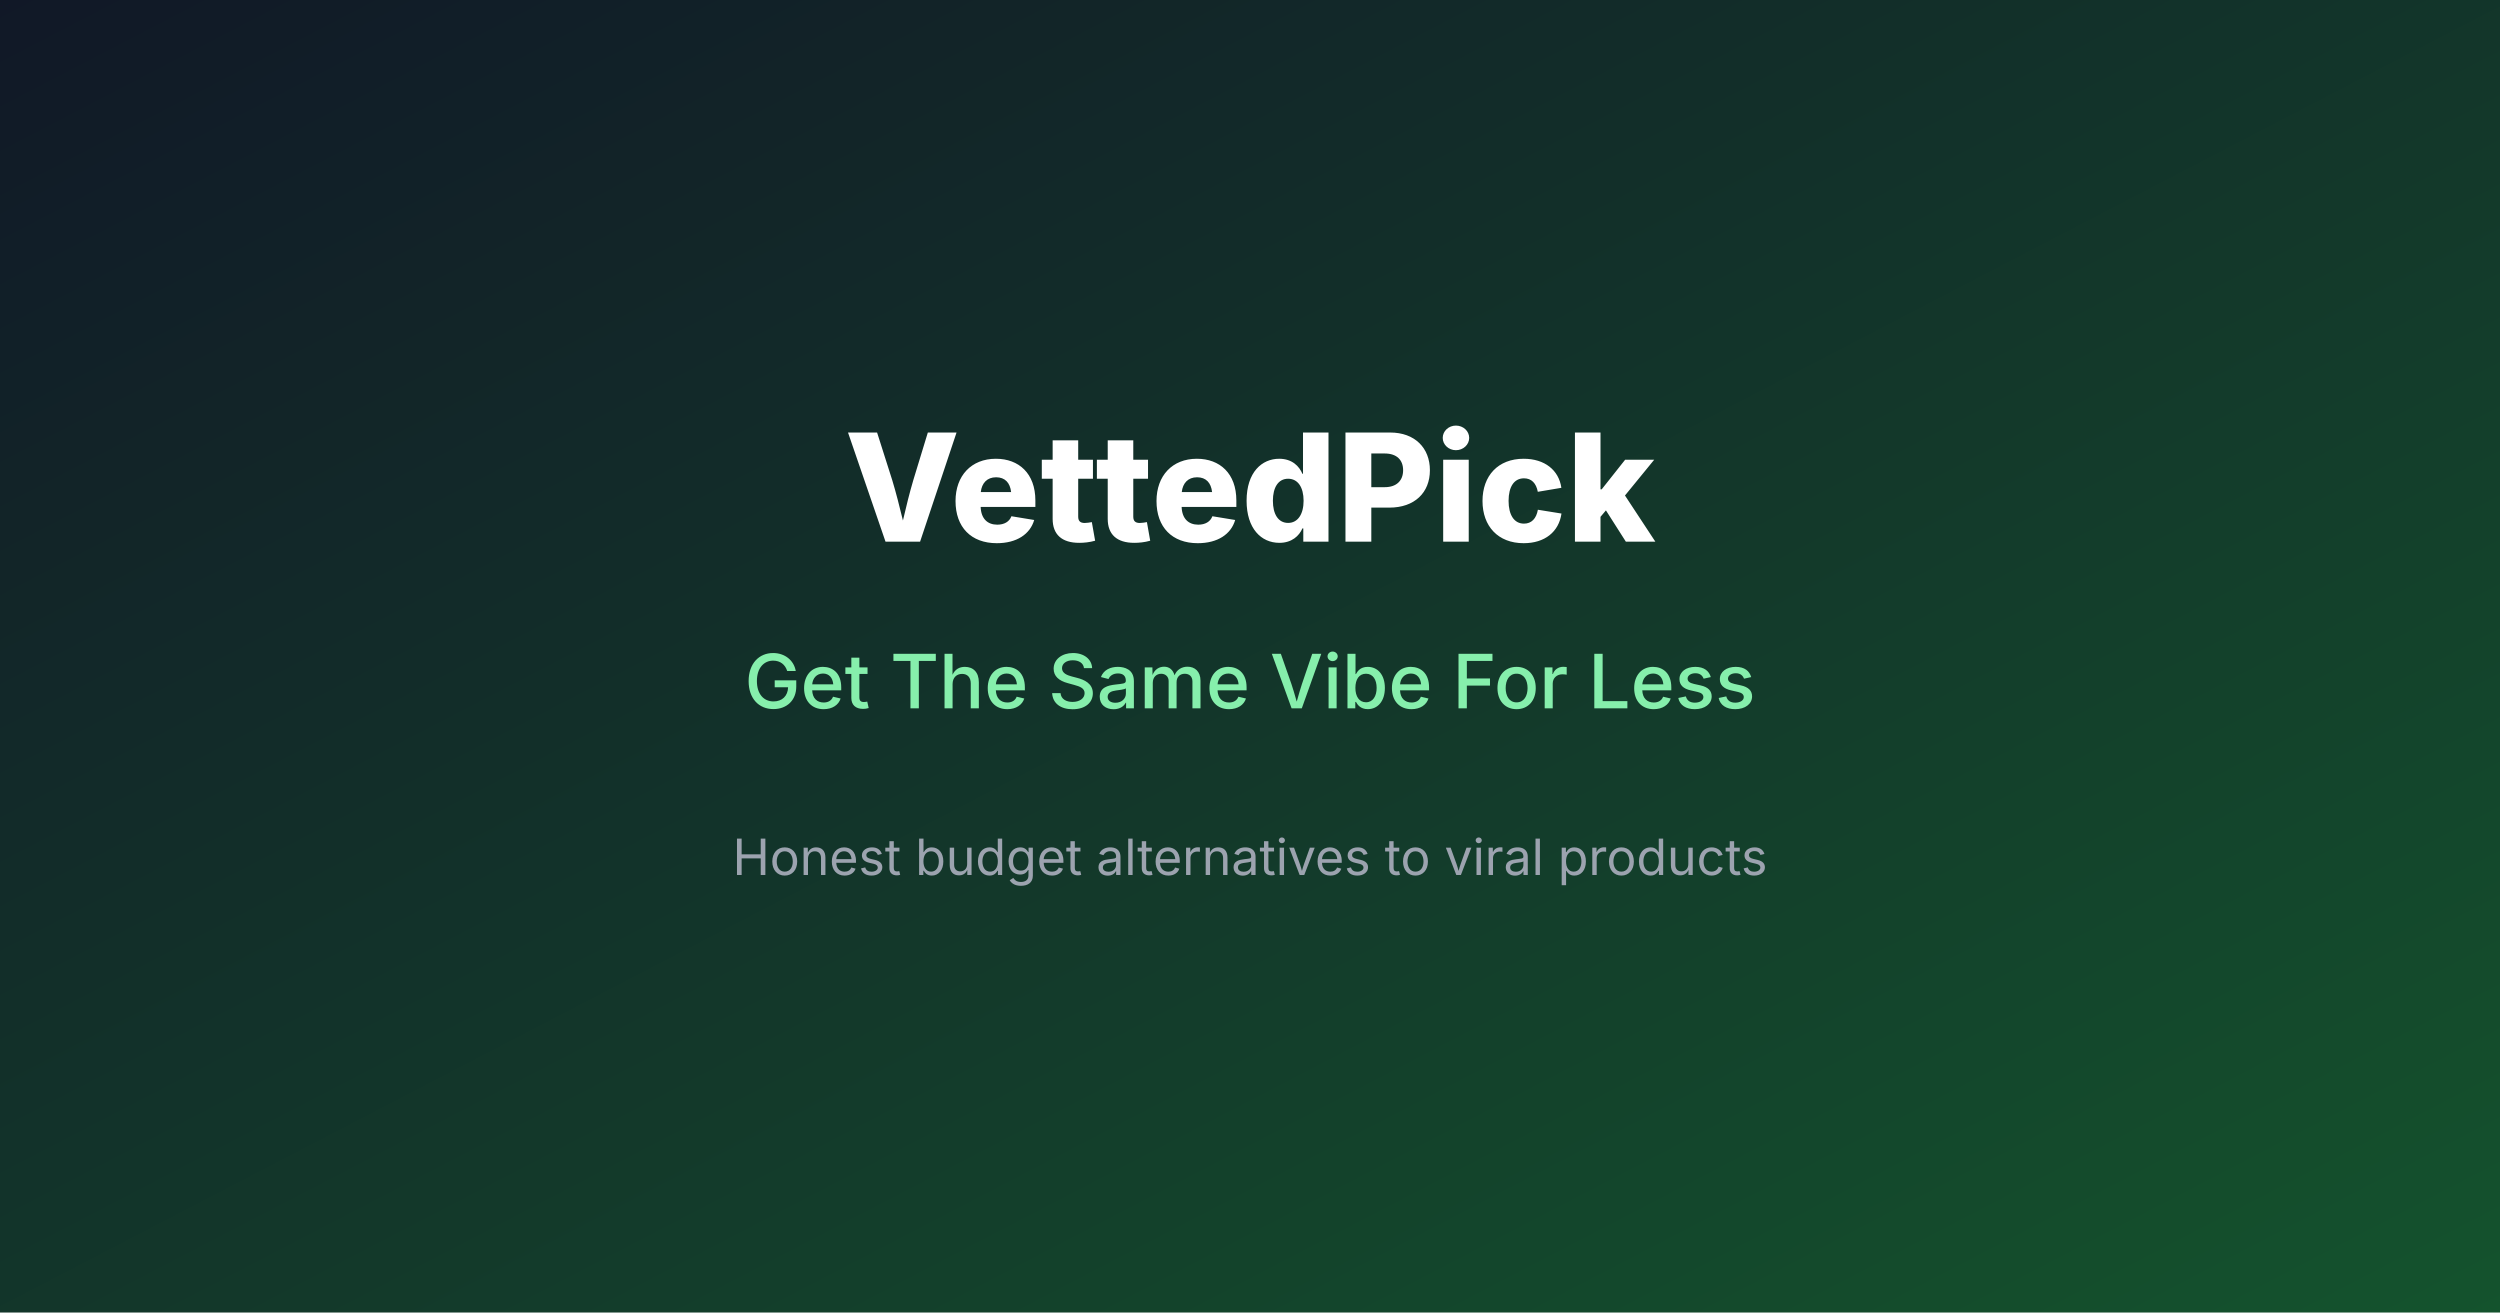
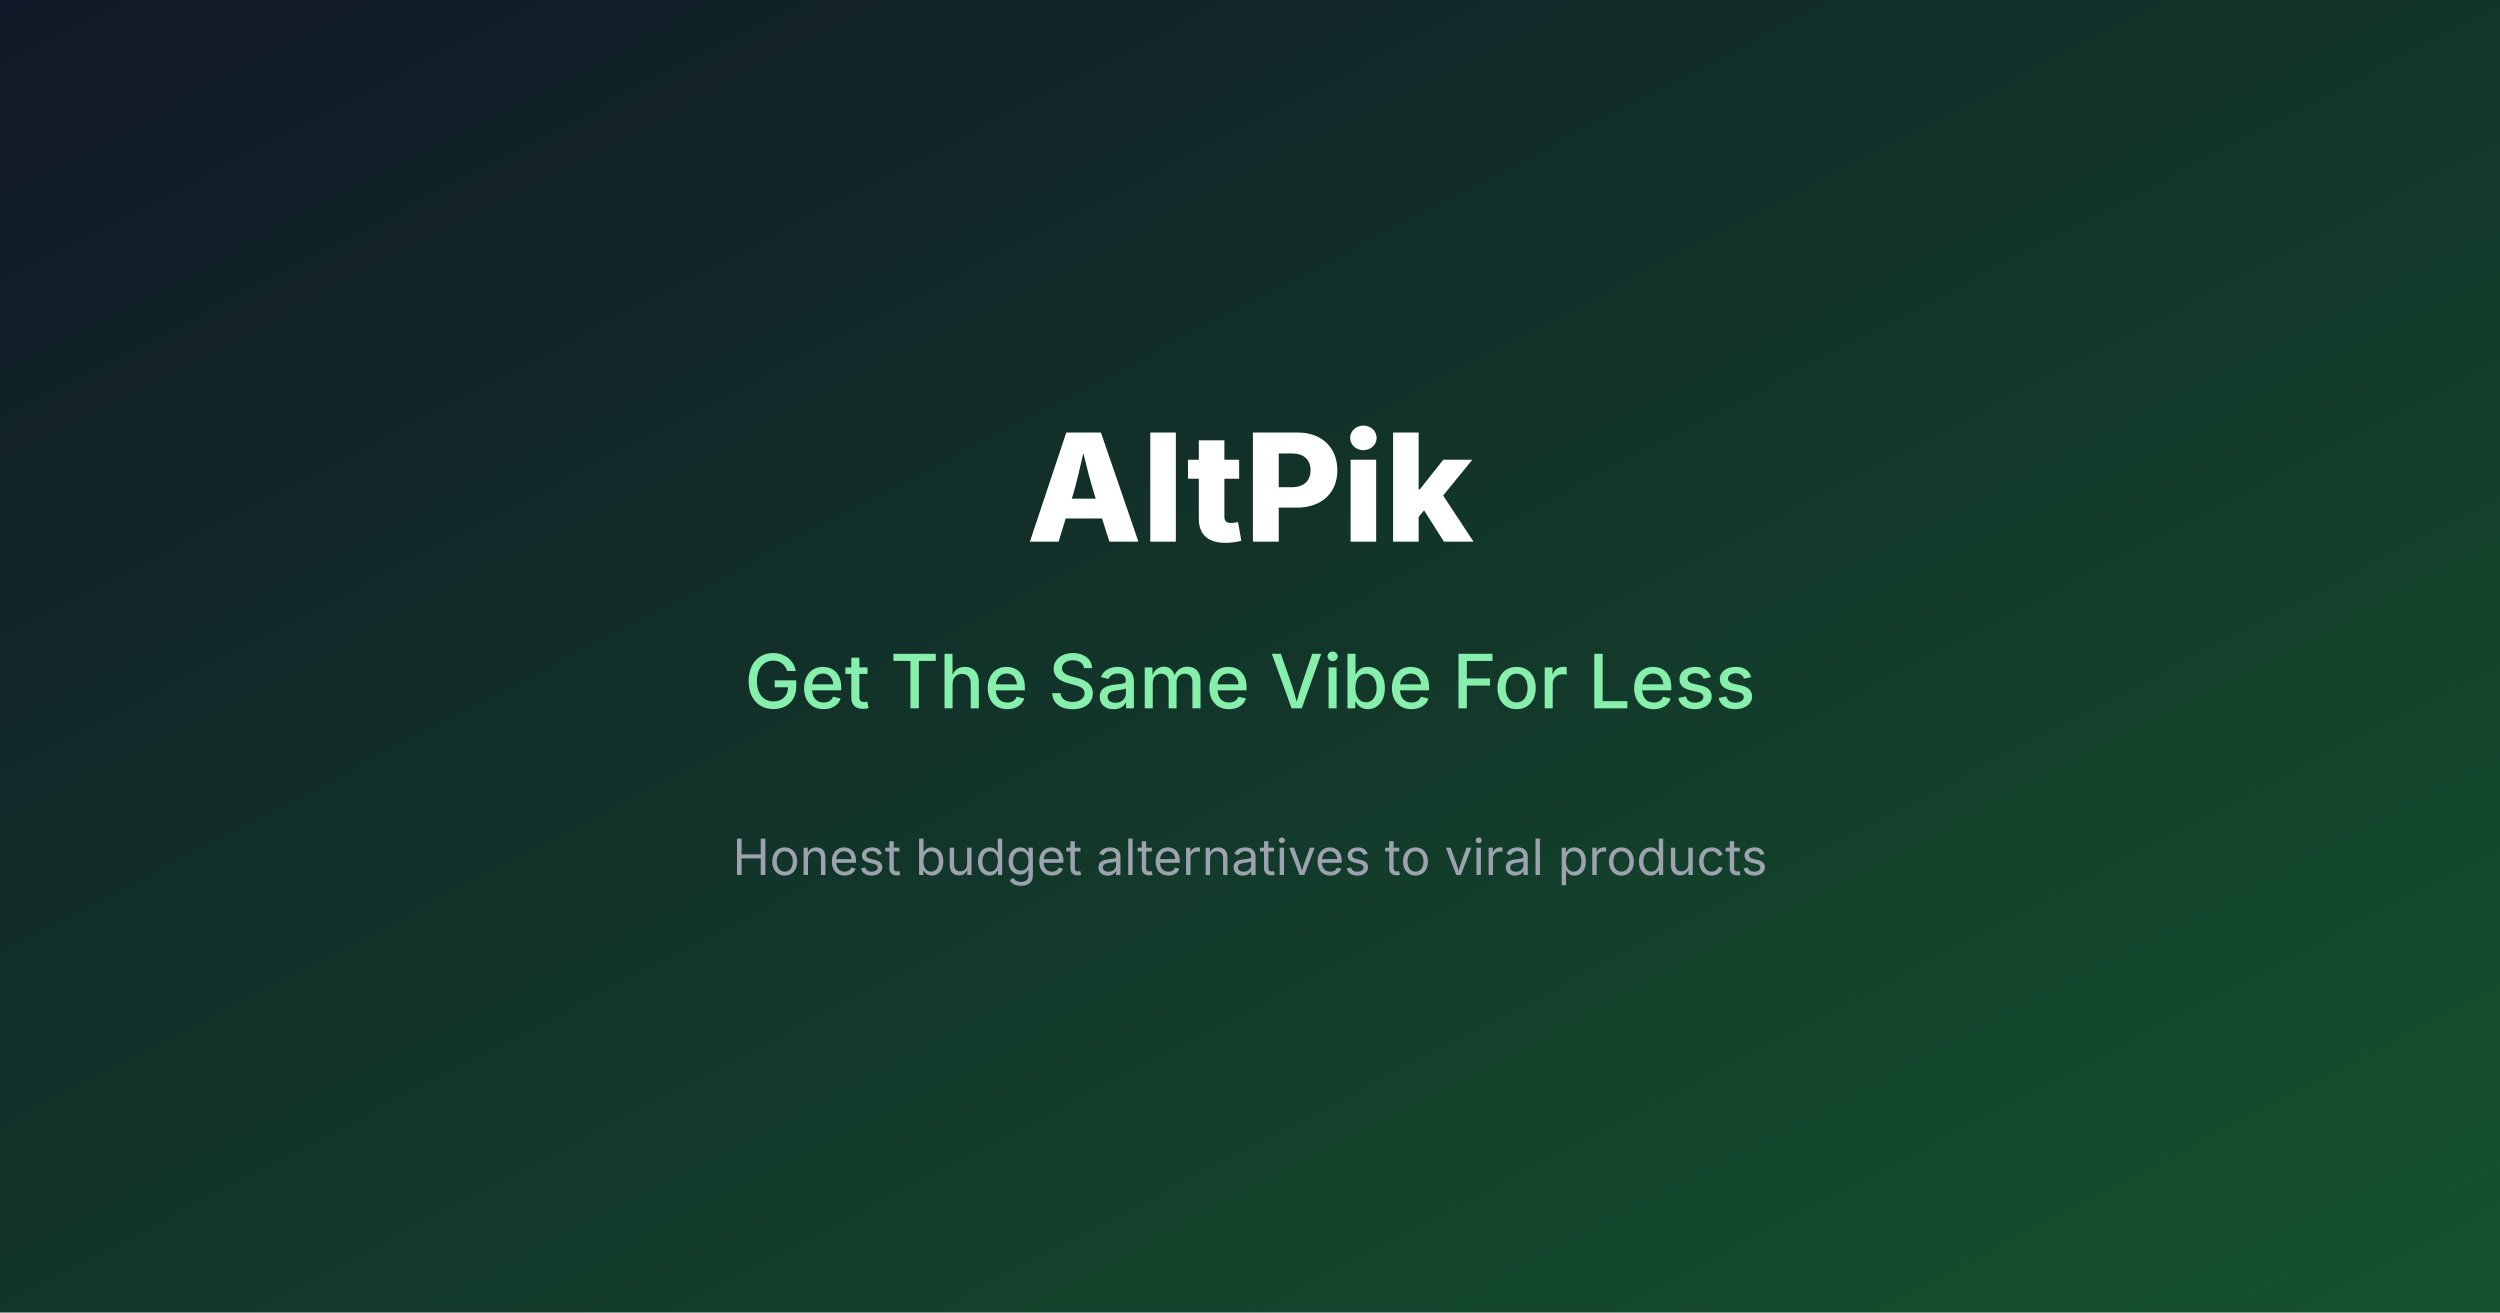
<svg xmlns="http://www.w3.org/2000/svg" width="1200" height="630" viewBox="0 0 1200 630">
  <defs>
    <linearGradient id="bg" x1="0%" y1="0%" x2="100%" y2="100%">
      <stop offset="0%" style="stop-color:#111827" />
      <stop offset="100%" style="stop-color:#14532d" />
    </linearGradient>
  </defs>
  <rect width="1200" height="630" fill="url(#bg)" />
-   <text x="600" y="260" text-anchor="middle" fill="#ffffff" font-family="Inter, sans-serif" font-size="72" font-weight="800">VettedPick</text>
+   <text x="600" y="260" text-anchor="middle" fill="#ffffff" font-family="Inter, sans-serif" font-size="72" font-weight="800">AltPik</text>
  <text x="600" y="340" text-anchor="middle" fill="#86efac" font-family="Inter, sans-serif" font-size="36" font-weight="500">Get The Same Vibe For Less</text>
  <text x="600" y="420" text-anchor="middle" fill="#9ca3af" font-family="Inter, sans-serif" font-size="24">Honest budget alternatives to viral products</text>
</svg>
